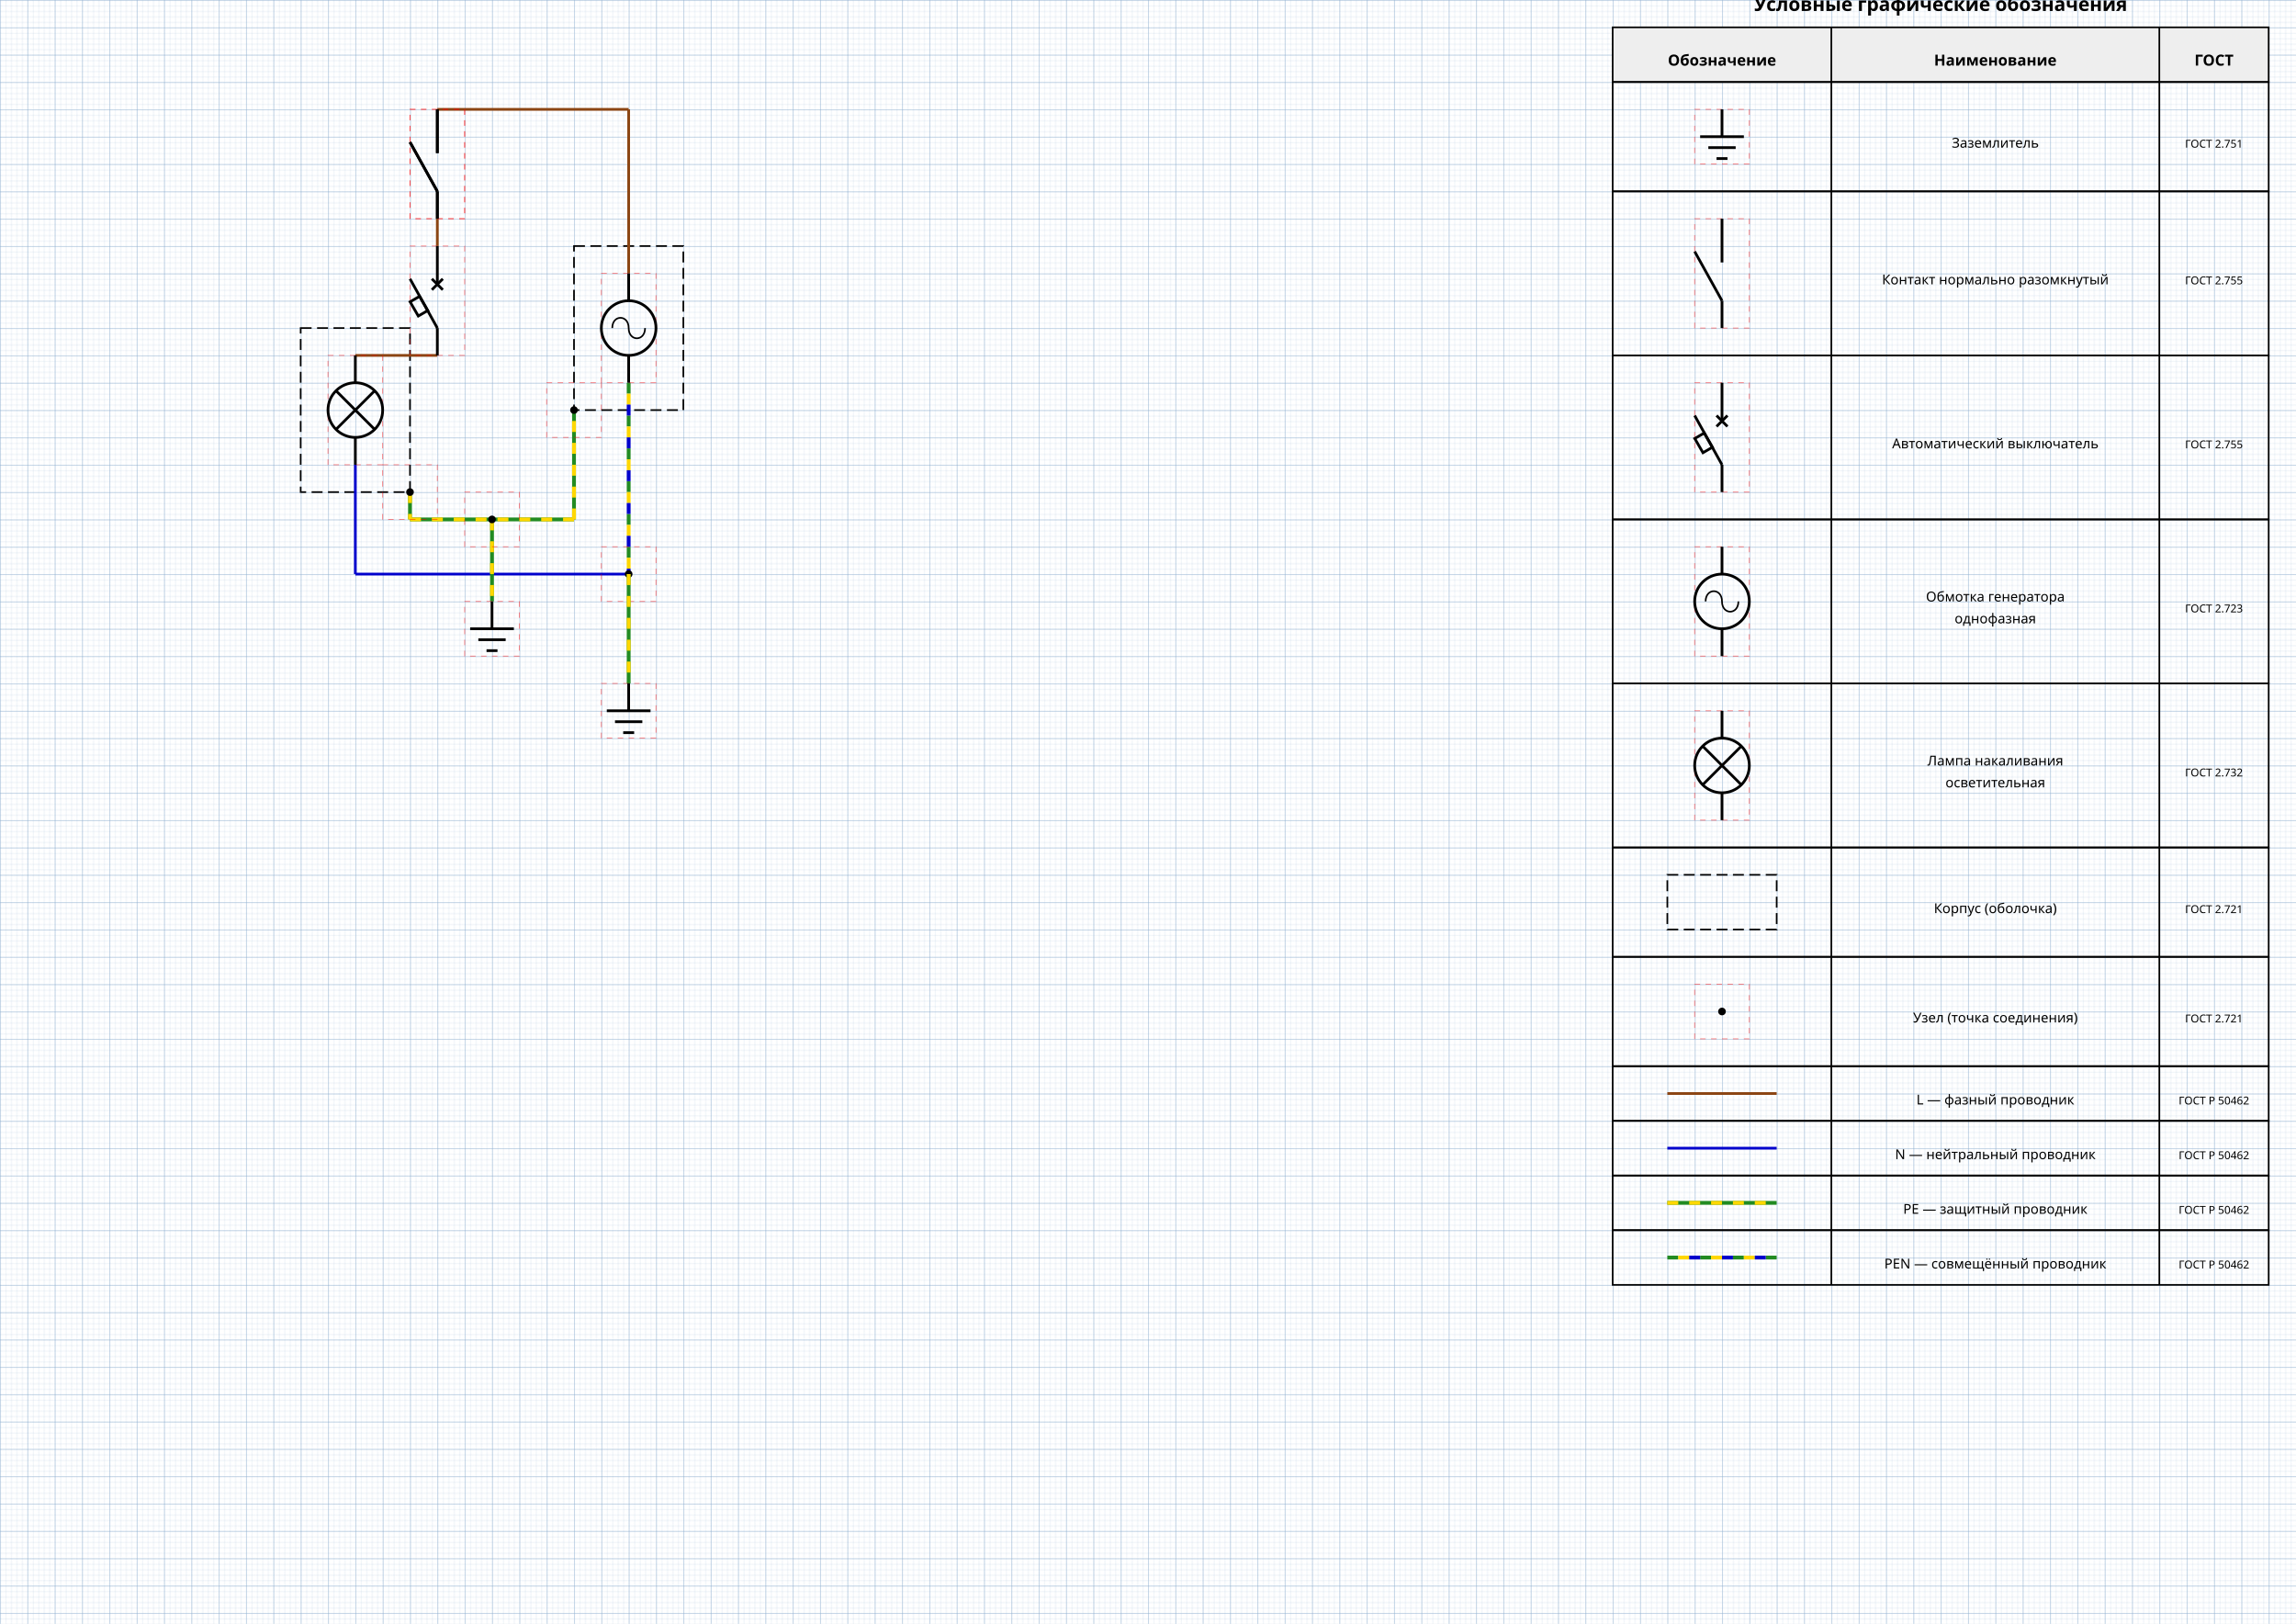
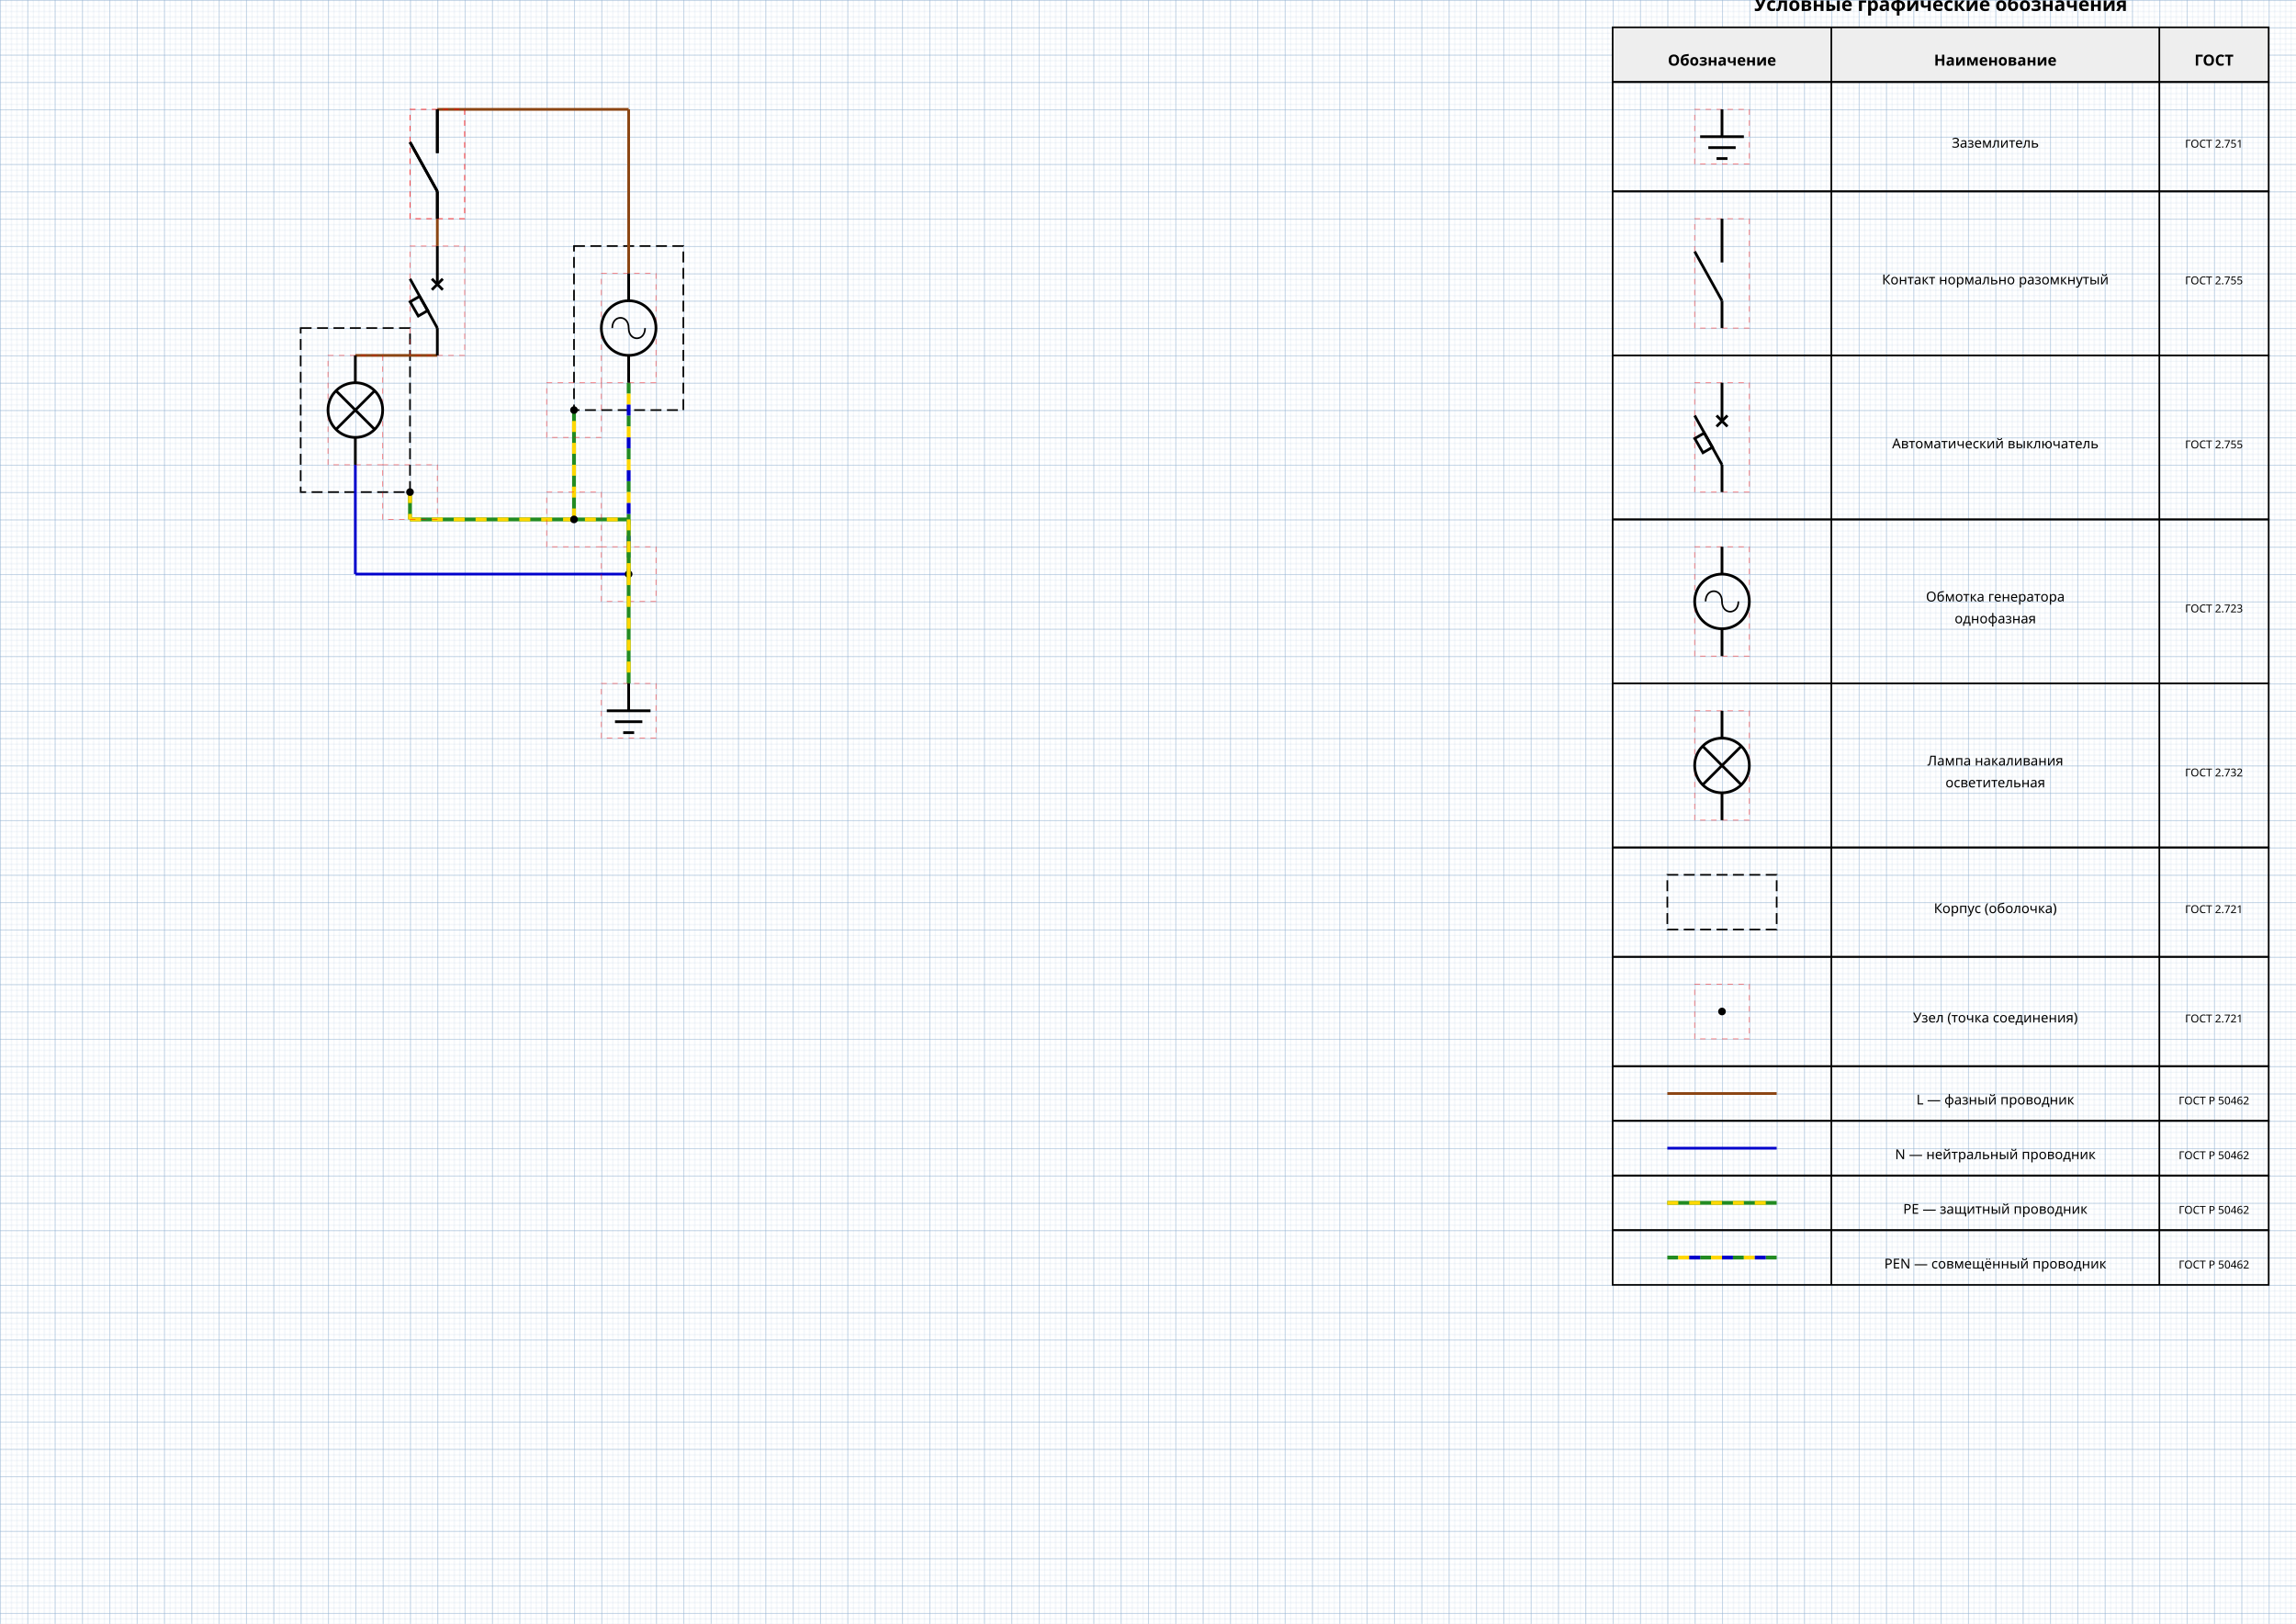
<svg xmlns="http://www.w3.org/2000/svg" width="420mm" height="297mm" viewBox="0 0 420 297">
  <rect width="420" height="297" fill="white" />
  <defs>
    <pattern id="mm1" width="1" height="1" patternUnits="userSpaceOnUse">
      <line x1="0" y1="0" x2="0" y2="1" stroke="#c8d8e8" stroke-width="0.1" />
      <line x1="0" y1="0" x2="1" y2="0" stroke="#c8d8e8" stroke-width="0.1" />
    </pattern>
    <pattern id="mm5" width="5" height="5" patternUnits="userSpaceOnUse">
      <rect width="5" height="5" fill="url(#mm1)" />
      <line x1="0" y1="0" x2="0" y2="5" stroke="#90b0d0" stroke-width="0.15" />
      <line x1="0" y1="0" x2="5" y2="0" stroke="#90b0d0" stroke-width="0.15" />
    </pattern>
    <symbol id="ugo-node" overflow="visible">
      <rect x="-5" y="-5" width="10" height="10" fill="none" stroke="red" stroke-width="0.15" stroke-dasharray="1,1" opacity="0.5" />
      <circle cx="0" cy="0" r="0.7" fill="black" stroke="none" />
    </symbol>
    <symbol id="ugo-ground" overflow="visible">
      <rect x="-5" y="0" width="10" height="10" fill="none" stroke="red" stroke-width="0.15" stroke-dasharray="1,1" opacity="0.5" />
      <g stroke="black" stroke-width="0.5">
        <line x1="0" y1="0" x2="0" y2="5" />
        <line x1="-4" y1="5" x2="4" y2="5" />
        <line x1="-2.5" y1="7" x2="2.5" y2="7" />
        <line x1="-1" y1="9" x2="1" y2="9" />
      </g>
    </symbol>
    <symbol id="ugo-contact" overflow="visible">
      <rect x="-5" y="0" width="10" height="20" fill="none" stroke="red" stroke-width="0.15" stroke-dasharray="1,1" opacity="0.5" />
      <g stroke="black" stroke-width="0.5" fill="none">
        <line x1="0" y1="0" x2="0" y2="8" />
        <line x1="0" y1="15" x2="-5" y2="6" />
        <line x1="0" y1="15" x2="0" y2="20" />
      </g>
    </symbol>
    <symbol id="ugo-breaker" overflow="visible">
      <rect x="-5" y="0" width="10" height="20" fill="none" stroke="red" stroke-width="0.15" stroke-dasharray="1,1" opacity="0.5" />
      <g stroke="black" stroke-width="0.5" fill="none">
        <line x1="0" y1="0" x2="0" y2="7" />
        <line x1="-1" y1="6" x2="1" y2="8" />
        <line x1="-1" y1="8" x2="1" y2="6" />
        <line x1="0" y1="15" x2="-5" y2="6" />
        <rect x="-2" y="-1.5" width="2" height="3" fill="none" stroke="black" stroke-width="0.5" transform="translate(-2.5, 10.5) rotate(-30)" />
        <line x1="0" y1="15" x2="0" y2="20" />
      </g>
    </symbol>
    <symbol id="ugo-generator" overflow="visible">
      <rect x="-5" y="0" width="10" height="20" fill="none" stroke="red" stroke-width="0.15" stroke-dasharray="1,1" opacity="0.5" />
      <g stroke="black" stroke-width="0.5" fill="none">
        <line x1="0" y1="0" x2="0" y2="5" />
        <circle cx="0" cy="10" r="5" />
        <path d="M-3,10 C-3,7.5 0,7.5 0,10 S3,12.5 3,10" stroke-width="0.3" />
        <line x1="0" y1="15" x2="0" y2="20" />
      </g>
    </symbol>
    <symbol id="ugo-lamp" overflow="visible">
      <rect x="-5" y="0" width="10" height="20" fill="none" stroke="red" stroke-width="0.15" stroke-dasharray="1,1" opacity="0.5" />
      <g stroke="black" stroke-width="0.5" fill="none">
        <line x1="0" y1="0" x2="0" y2="5" />
        <circle cx="0" cy="10" r="5" />
        <line x1="-3.5" y1="6.5" x2="3.5" y2="13.5" />
        <line x1="3.5" y1="6.5" x2="-3.5" y2="13.5" />
        <line x1="0" y1="15" x2="0" y2="20" />
      </g>
    </symbol>
  </defs>
  <rect width="420" height="297" fill="url(#mm5)" />
  <rect x="55" y="60" width="20" height="30" fill="none" stroke="black" stroke-width="0.3" stroke-dasharray="2,1" />
  <rect x="105" y="45" width="20" height="30" fill="none" stroke="black" stroke-width="0.3" stroke-dasharray="2,1" />
  <g stroke="#8B4513" stroke-width="0.5">
    <line x1="65" y1="65" x2="80" y2="65" />
    <line x1="80" y1="40" x2="80" y2="45" />
    <line x1="80" y1="20" x2="115" y2="20" />
    <line x1="115" y1="20" x2="115" y2="50" />
  </g>
  <use href="#ugo-contact" x="80" y="20" />
  <use href="#ugo-breaker" x="80" y="45" />
  <g stroke="#0000CC" stroke-width="0.5">
    <line x1="65" y1="105" x2="115" y2="105" />
    <line x1="65" y1="85" x2="65" y2="105" />
  </g>
  <g stroke-width="0.7">
    <line x1="115" y1="70" x2="115" y2="105" stroke="#228B22" stroke-dasharray="2,4" stroke-dashoffset="0" />
    <line x1="115" y1="70" x2="115" y2="105" stroke="#FFD700" stroke-dasharray="2,4" stroke-dashoffset="4" />
    <line x1="115" y1="70" x2="115" y2="105" stroke="#0000CC" stroke-dasharray="2,4" stroke-dashoffset="2" />
  </g>
  <use href="#ugo-node" x="115" y="105" />
  <g stroke-width="0.7">
    <line x1="115" y1="105" x2="115" y2="125" stroke="#228B22" />
    <line x1="115" y1="105" x2="115" y2="125" stroke="#FFD700" stroke-dasharray="2,2" />
  </g>
  <g stroke-width="0.7">
    <line x1="75" y1="90" x2="75" y2="95" stroke="#228B22" />
-     <line x1="75" y1="95" x2="105" y2="95" stroke="#228B22" />
+     <line x1="75" y1="95" x2="115" y2="95" stroke="#228B22" />
    <line x1="105" y1="95" x2="105" y2="75" stroke="#228B22" />
-     <line x1="90" y1="95" x2="90" y2="110" stroke="#228B22" />
+     <line x1="115" y1="95" x2="115" y2="105" stroke="#228B22" />
    <line x1="75" y1="90" x2="75" y2="95" stroke="#FFD700" stroke-dasharray="2,2" />
-     <line x1="75" y1="95" x2="105" y2="95" stroke="#FFD700" stroke-dasharray="2,2" />
+     <line x1="75" y1="95" x2="115" y2="95" stroke="#FFD700" stroke-dasharray="2,2" />
    <line x1="105" y1="95" x2="105" y2="75" stroke="#FFD700" stroke-dasharray="2,2" />
-     <line x1="90" y1="95" x2="90" y2="110" stroke="#FFD700" stroke-dasharray="2,2" />
+     <line x1="115" y1="95" x2="115" y2="105" stroke="#FFD700" stroke-dasharray="2,2" />
  </g>
  <use href="#ugo-node" x="75" y="90" />
-   <use href="#ugo-node" x="90" y="95" />
+   <use href="#ugo-node" x="105" y="95" />
  <use href="#ugo-node" x="105" y="75" />
  <use href="#ugo-generator" x="115" y="50" />
  <use href="#ugo-lamp" x="65" y="65" />
  <use href="#ugo-contact" x="80" y="20" />
  <use href="#ugo-ground" x="115" y="125" />
-   <use href="#ugo-ground" x="90" y="110" />
  <g transform="translate(295, 5)" stroke="black" stroke-width="0.3" font-family="sans-serif">
    <text x="60" y="-3" font-size="3.5" font-weight="bold" text-anchor="middle" stroke="none" fill="black">Условные графические обозначения</text>
    <rect x="0" y="0" width="120" height="10" fill="#eee" stroke="black" />
    <text x="20" y="7" font-size="2.8" text-anchor="middle" stroke="none" fill="black" font-weight="bold">Обозначение</text>
    <text x="70" y="7" font-size="2.8" text-anchor="middle" stroke="none" fill="black" font-weight="bold">Наименование</text>
    <text x="110" y="7" font-size="2.8" text-anchor="middle" stroke="none" fill="black" font-weight="bold">ГОСТ</text>
    <line x1="40" y1="0" x2="40" y2="10" />
    <line x1="100" y1="0" x2="100" y2="10" />
    <rect x="0" y="10" width="120" height="20" fill="none" stroke="black" />
    <line x1="40" y1="10" x2="40" y2="30" />
    <line x1="100" y1="10" x2="100" y2="30" />
    <use href="#ugo-ground" x="20" y="15" />
    <text x="70" y="22" font-size="2.5" text-anchor="middle" stroke="none" fill="black">Заземлитель</text>
    <text x="110" y="22" font-size="2" text-anchor="middle" stroke="none" fill="black">ГОСТ 2.751</text>
    <rect x="0" y="30" width="120" height="30" fill="none" stroke="black" />
    <line x1="40" y1="30" x2="40" y2="60" />
    <line x1="100" y1="30" x2="100" y2="60" />
    <use href="#ugo-contact" x="20" y="35" />
    <text x="70" y="47" font-size="2.5" text-anchor="middle" stroke="none" fill="black">Контакт нормально разомкнутый</text>
    <text x="110" y="47" font-size="2" text-anchor="middle" stroke="none" fill="black">ГОСТ 2.755</text>
    <rect x="0" y="60" width="120" height="30" fill="none" stroke="black" />
    <line x1="40" y1="60" x2="40" y2="90" />
    <line x1="100" y1="60" x2="100" y2="90" />
    <use href="#ugo-breaker" x="20" y="65" />
    <text x="70" y="77" font-size="2.5" text-anchor="middle" stroke="none" fill="black">Автоматический выключатель</text>
    <text x="110" y="77" font-size="2" text-anchor="middle" stroke="none" fill="black">ГОСТ 2.755</text>
    <rect x="0" y="90" width="120" height="30" fill="none" stroke="black" />
    <line x1="40" y1="90" x2="40" y2="120" />
    <line x1="100" y1="90" x2="100" y2="120" />
    <use href="#ugo-generator" x="20" y="95" />
    <text x="70" y="105" font-size="2.5" text-anchor="middle" stroke="none" fill="black">Обмотка генератора</text>
    <text x="70" y="109" font-size="2.5" text-anchor="middle" stroke="none" fill="black">однофазная</text>
    <text x="110" y="107" font-size="2" text-anchor="middle" stroke="none" fill="black">ГОСТ 2.723</text>
    <rect x="0" y="120" width="120" height="30" fill="none" stroke="black" />
    <line x1="40" y1="120" x2="40" y2="150" />
    <line x1="100" y1="120" x2="100" y2="150" />
    <use href="#ugo-lamp" x="20" y="125" />
    <text x="70" y="135" font-size="2.5" text-anchor="middle" stroke="none" fill="black">Лампа накаливания</text>
    <text x="70" y="139" font-size="2.5" text-anchor="middle" stroke="none" fill="black">осветительная</text>
    <text x="110" y="137" font-size="2" text-anchor="middle" stroke="none" fill="black">ГОСТ 2.732</text>
    <rect x="0" y="150" width="120" height="20" fill="none" stroke="black" />
    <line x1="40" y1="150" x2="40" y2="170" />
    <line x1="100" y1="150" x2="100" y2="170" />
    <rect x="10" y="155" width="20" height="10" fill="none" stroke="black" stroke-dasharray="2,1" />
    <text x="70" y="162" font-size="2.5" text-anchor="middle" stroke="none" fill="black">Корпус (оболочка)</text>
    <text x="110" y="162" font-size="2" text-anchor="middle" stroke="none" fill="black">ГОСТ 2.721</text>
    <rect x="0" y="170" width="120" height="20" fill="none" stroke="black" />
    <line x1="40" y1="170" x2="40" y2="190" />
    <line x1="100" y1="170" x2="100" y2="190" />
    <use href="#ugo-node" x="20" y="180" />
    <text x="70" y="182" font-size="2.5" text-anchor="middle" stroke="none" fill="black">Узел (точка соединения)</text>
    <text x="110" y="182" font-size="2" text-anchor="middle" stroke="none" fill="black">ГОСТ 2.721</text>
    <rect x="0" y="190" width="120" height="10" fill="none" stroke="black" />
    <line x1="40" y1="190" x2="40" y2="200" />
    <line x1="100" y1="190" x2="100" y2="200" />
    <line x1="10" y1="195" x2="30" y2="195" stroke="#8B4513" stroke-width="0.5" />
    <text x="70" y="197" font-size="2.5" text-anchor="middle" stroke="none" fill="black">L — фазный проводник</text>
    <text x="110" y="197" font-size="2" text-anchor="middle" stroke="none" fill="black">ГОСТ Р 50462</text>
    <rect x="0" y="200" width="120" height="10" fill="none" stroke="black" />
    <line x1="40" y1="200" x2="40" y2="210" />
    <line x1="100" y1="200" x2="100" y2="210" />
    <line x1="10" y1="205" x2="30" y2="205" stroke="#0000CC" stroke-width="0.5" />
    <text x="70" y="207" font-size="2.5" text-anchor="middle" stroke="none" fill="black">N — нейтральный проводник</text>
    <text x="110" y="207" font-size="2" text-anchor="middle" stroke="none" fill="black">ГОСТ Р 50462</text>
    <rect x="0" y="210" width="120" height="10" fill="none" stroke="black" />
    <line x1="40" y1="210" x2="40" y2="220" />
    <line x1="100" y1="210" x2="100" y2="220" />
    <line x1="10" y1="215" x2="30" y2="215" stroke="#228B22" stroke-width="0.7" />
    <line x1="10" y1="215" x2="30" y2="215" stroke="#FFD700" stroke-width="0.7" stroke-dasharray="2,2" />
    <text x="70" y="217" font-size="2.5" text-anchor="middle" stroke="none" fill="black">PE — защитный проводник</text>
    <text x="110" y="217" font-size="2" text-anchor="middle" stroke="none" fill="black">ГОСТ Р 50462</text>
    <rect x="0" y="220" width="120" height="10" fill="none" stroke="black" />
    <line x1="40" y1="220" x2="40" y2="230" />
    <line x1="100" y1="220" x2="100" y2="230" />
    <line x1="10" y1="225" x2="30" y2="225" stroke="#228B22" stroke-width="0.7" stroke-dasharray="2,4" stroke-dashoffset="0" />
    <line x1="10" y1="225" x2="30" y2="225" stroke="#FFD700" stroke-width="0.7" stroke-dasharray="2,4" stroke-dashoffset="4" />
    <line x1="10" y1="225" x2="30" y2="225" stroke="#0000CC" stroke-width="0.7" stroke-dasharray="2,4" stroke-dashoffset="2" />
    <text x="70" y="227" font-size="2.5" text-anchor="middle" stroke="none" fill="black">PEN — совмещённый проводник</text>
    <text x="110" y="227" font-size="2" text-anchor="middle" stroke="none" fill="black">ГОСТ Р 50462</text>
  </g>
</svg>
